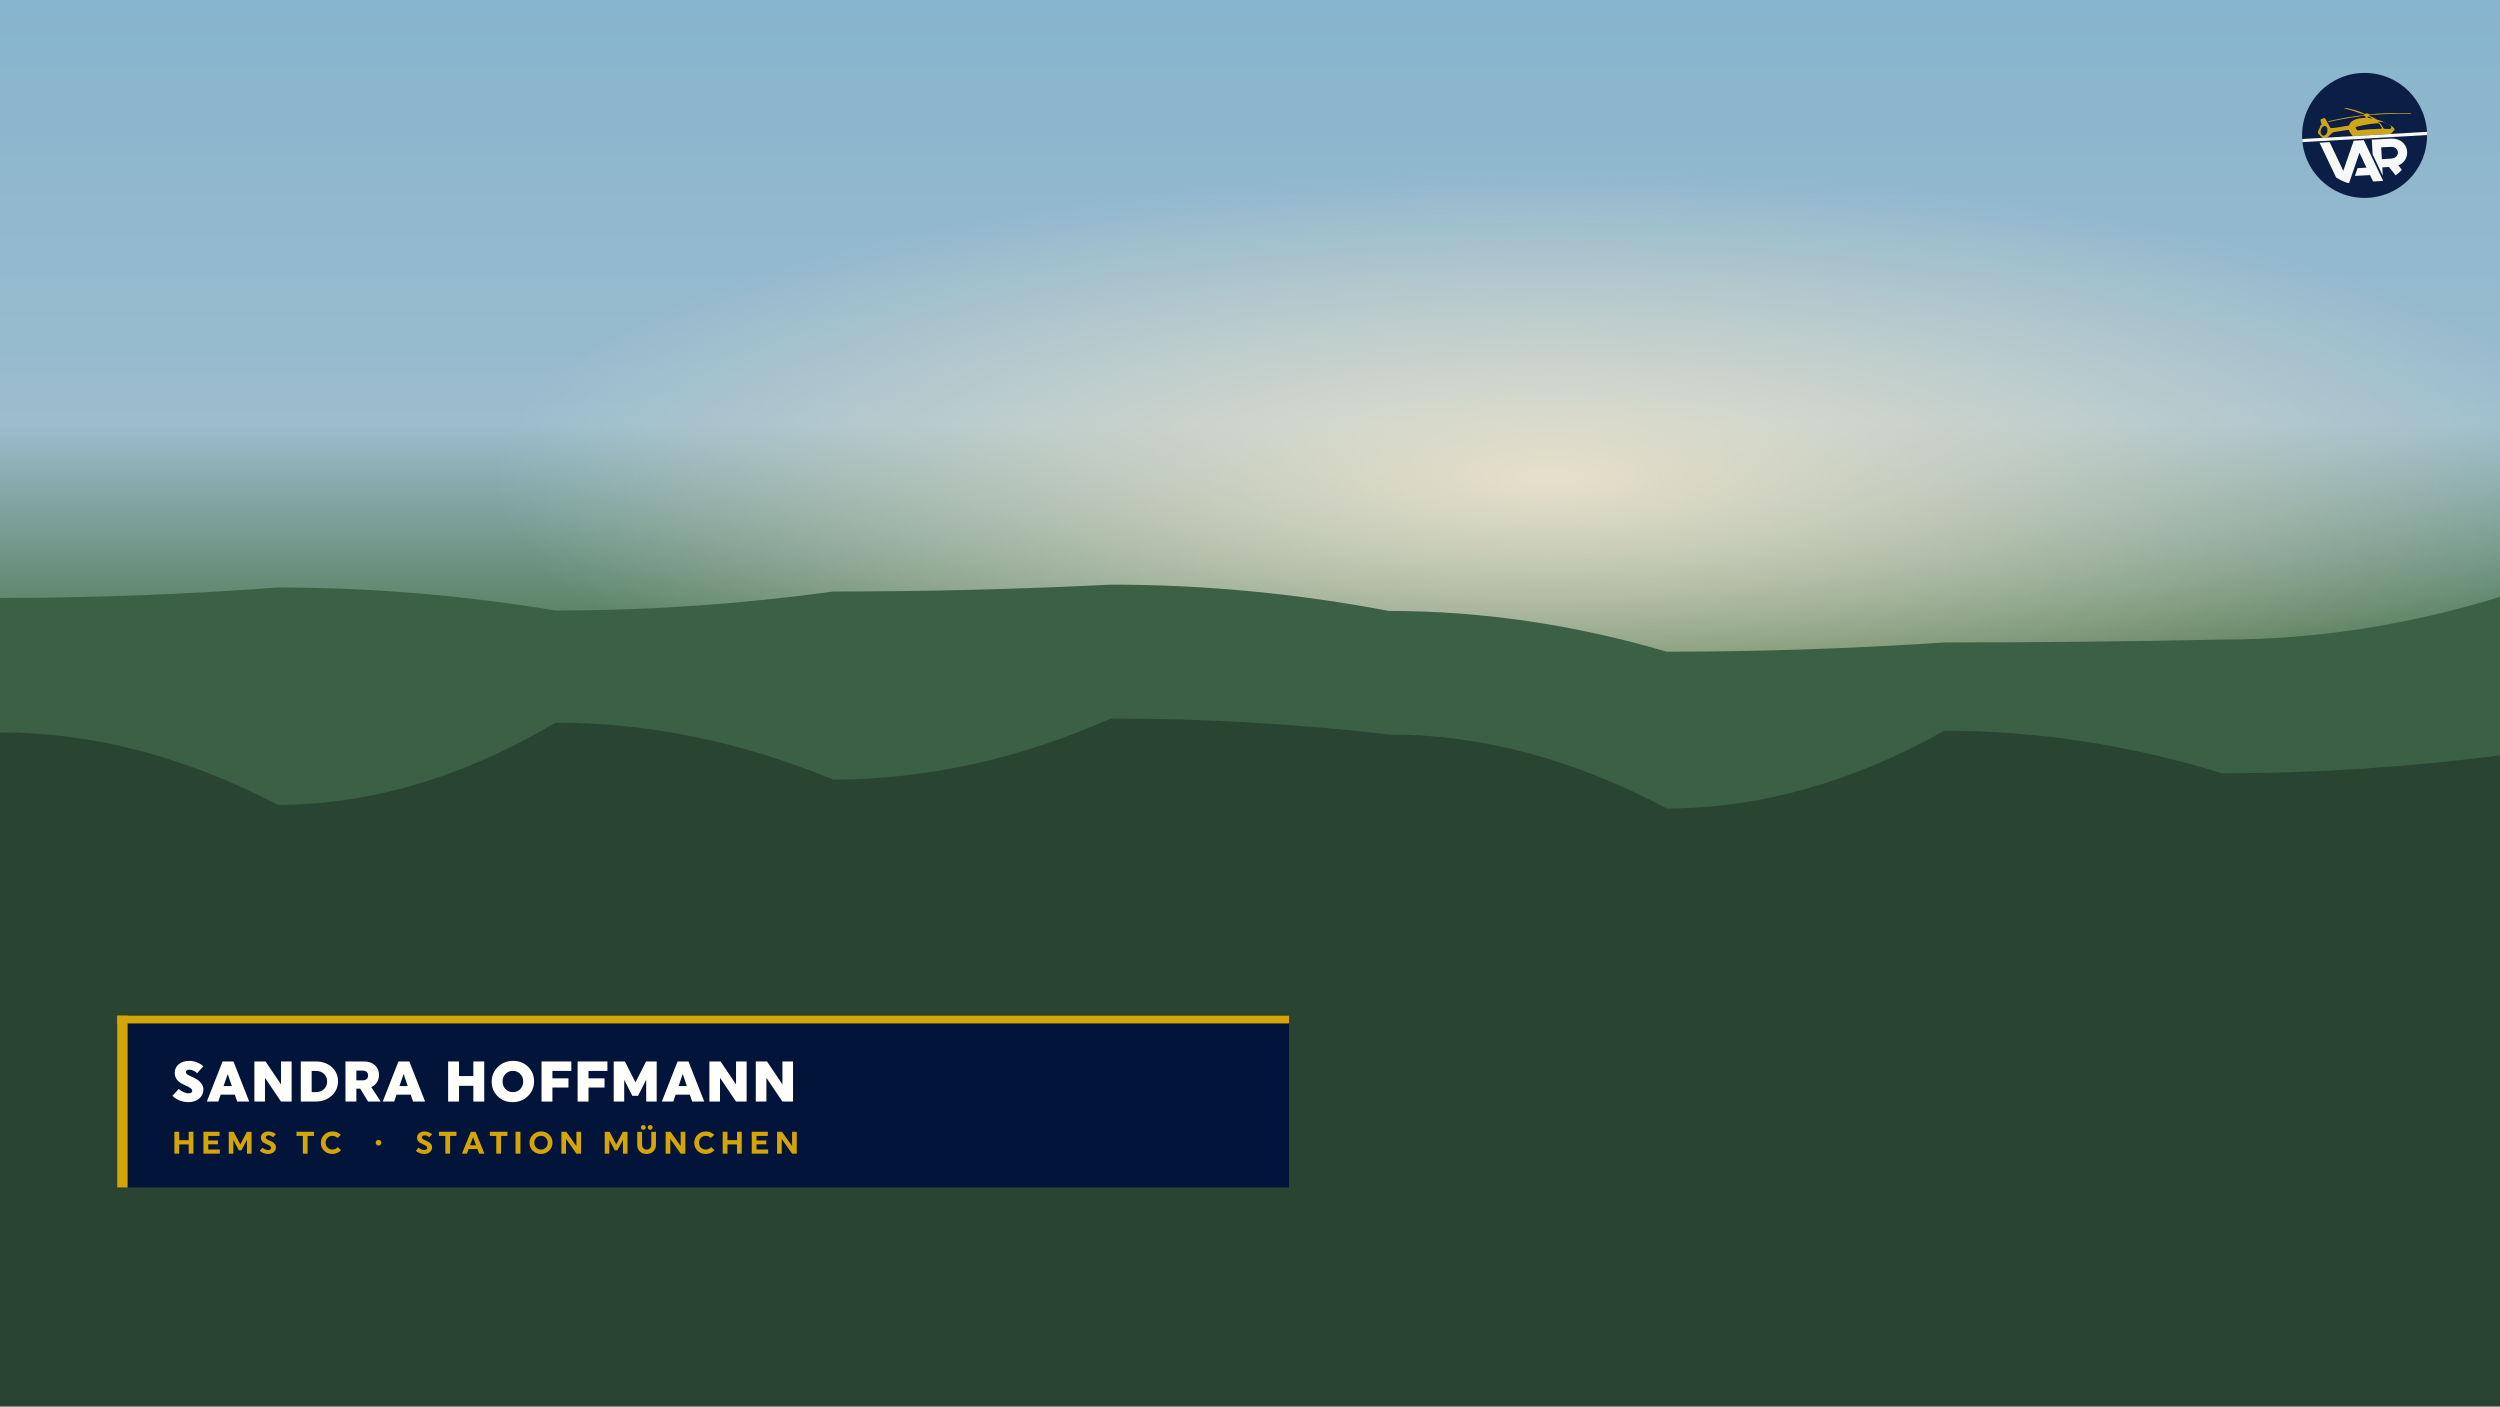
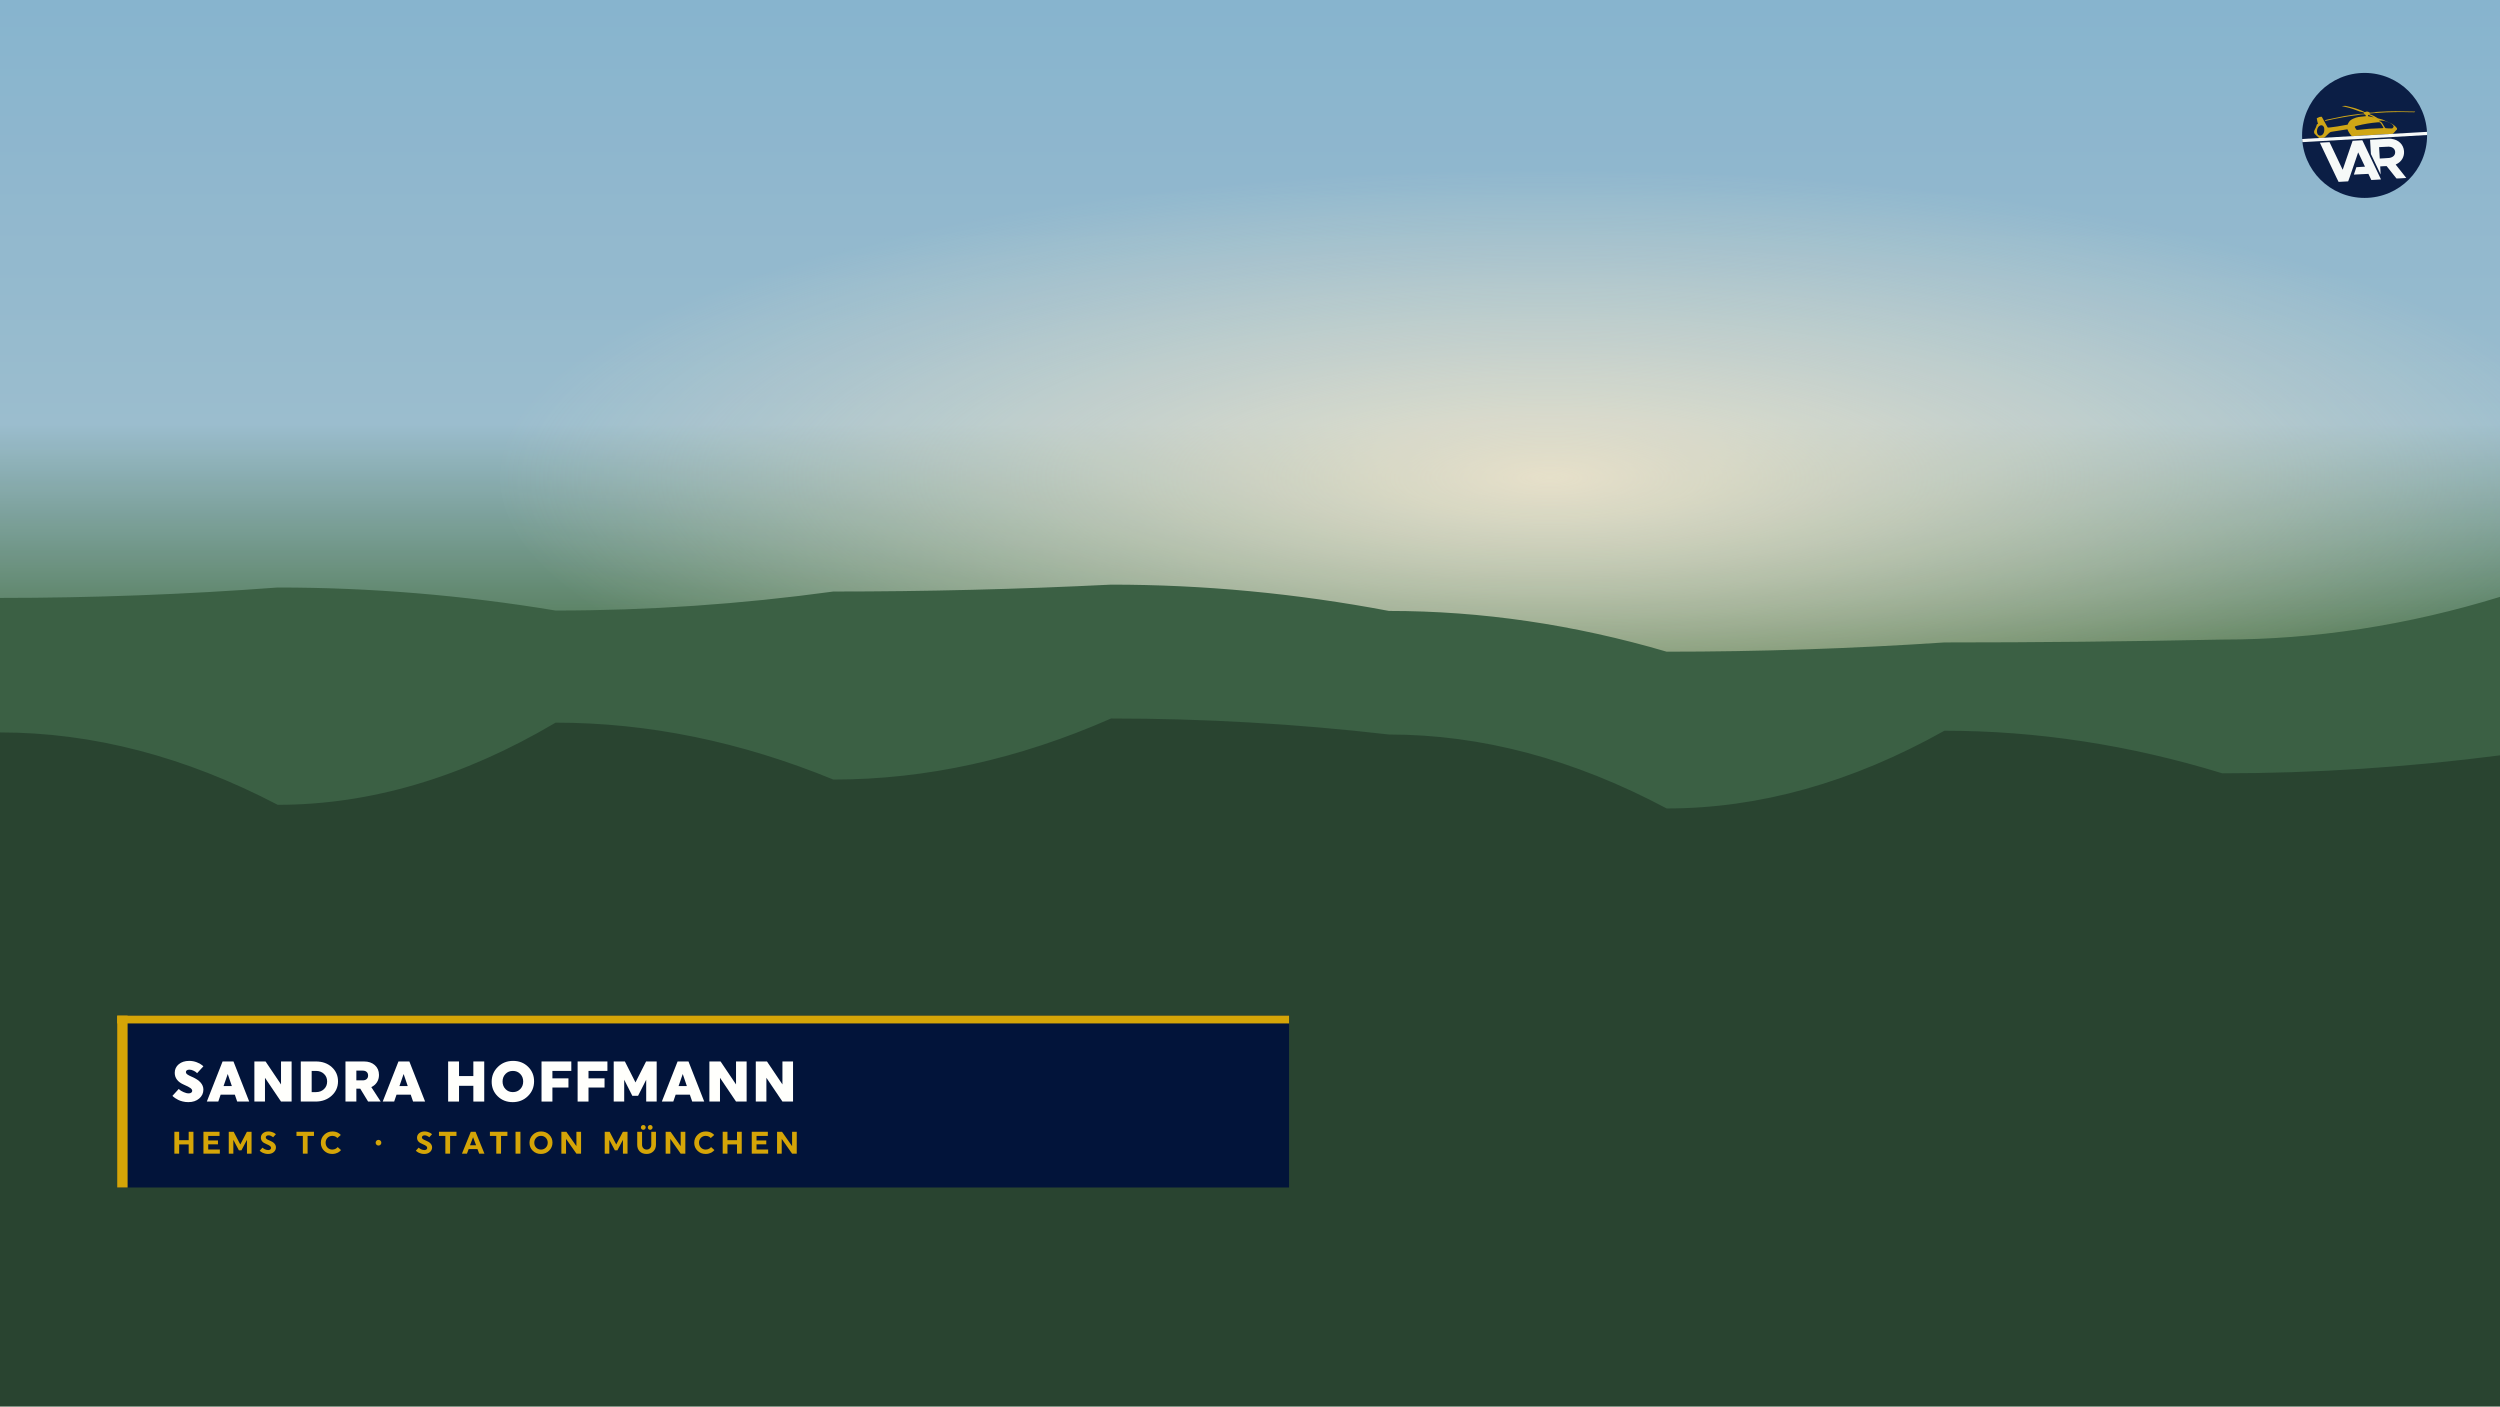
<svg xmlns="http://www.w3.org/2000/svg" viewBox="0 0 1920 1080" width="1920" height="1080">
  <defs>
    <linearGradient id="sc33" x1="0" y1="0" x2="0" y2="1">
      <stop offset="0%" stop-color="#93C3E0" />
      <stop offset="30%" stop-color="#A8CDDF" />
      <stop offset="48%" stop-color="#4E7A4A" />
      <stop offset="74%" stop-color="#335C36" />
      <stop offset="100%" stop-color="#1E3A22" />
    </linearGradient>
    <radialGradient id="sc33s">
      <stop offset="0%" stop-color="#FFF6DC" stop-opacity=".95" />
      <stop offset="100%" stop-color="#FFF6DC" stop-opacity="0" />
    </radialGradient>
  </defs>
  <rect width="1920" height="1080" fill="url(#sc33)" />
  <ellipse cx="1190" cy="367" rx="806" ry="238" fill="url(#sc33s)" />
  <path d="M0,1080 L0,459.2 Q106.7,459.2 213.3,451.2 Q320.0,451.2 426.7,468.9 Q533.3,468.9 640.0,454.3 Q746.7,454.3 853.3,449.0 Q960.0,449.0 1066.7,469.2 Q1173.3,469.2 1280.0,500.5 Q1386.7,500.5 1493.3,493.4 Q1600.0,493.4 1706.7,491.2 Q1813.3,491.2 1920.0,458.4 L1920,1080 Z" fill="#40684A" />
  <path d="M0,1080 L0,562.5 Q106.7,562.5 213.3,618.1 Q320.0,618.1 426.7,555.0 Q533.3,555.0 640.0,598.7 Q746.7,598.7 853.3,551.8 Q960.0,551.8 1066.7,564.1 Q1173.3,564.1 1280.0,620.9 Q1386.7,620.9 1493.3,561.2 Q1600.0,561.2 1706.7,593.9 Q1813.3,593.9 1920.0,580.1 L1920,1080 Z" fill="#2C4A34" />
  <rect width="1920" height="1080" fill="#000" opacity=".08" />
  <rect x="90" y="780" width="900" height="132" fill="#00113A" opacity=".94" />
  <rect x="90" y="780" width="900" height="6" fill="#D5A507" />
  <rect x="90" y="780" width="8" height="132" fill="#D5A507" />
  <g fill="#FFFFFC" transform="translate(132.0,846.0)">
    <path transform="translate(0.00,0) scale(0.044,-0.044)" d="M245.0 517.0Q245.0 493.0 267.0 475.5Q289.0 458.0 356.0 429.0Q550.0 345.0 550.0 208.0Q550.0 115.0 476.5 52.5Q403.0 -10.0 287.0 -10.0Q237.0 -10.0 189.5 1.5Q142.0 13.0 111.0 29.0Q80.0 45.0 56.0 61.0Q32.0 77.0 21.0 88.0L10.0 100.0L120.0 220.0Q129.0 211.0 144.5 198.5Q160.0 186.0 206.0 164.5Q252.0 143.0 295.0 143.0Q321.0 143.0 338.0 155.5Q355.0 168.0 355.0 187.0Q355.0 212.0 325.0 235.0Q295.0 258.0 209.0 295.0Q50.0 364.0 50.0 502.0Q50.0 593.0 120.0 651.5Q190.0 710.0 303.0 710.0Q372.0 710.0 434.0 686.0Q496.0 662.0 523.0 638.0L550.0 615.0L440.0 495.0Q434.0 502.0 422.0 512.5Q410.0 523.0 375.0 540.0Q340.0 557.0 305.0 557.0Q277.0 557.0 261.0 545.5Q245.0 534.0 245.0 517.0Z" />
    <path transform="translate(26.84,0) scale(0.044,-0.044)" d="M465.0 700.0 740.0 0.0H530.0L489.0 120.0H241.0L200.0 0.0H0.0L275.0 700.0ZM437.0 270.0 365.0 481.0 292.0 270.0Z" />
    <path transform="translate(60.28,0) scale(0.044,-0.044)" d="M535.0 0.0 255.0 415.0V0.0H70.0V700.0H265.0L535.0 299.0V700.0H720.0V0.0Z" />
    <path transform="translate(95.92,0) scale(0.044,-0.044)" d="M70.0 0.0V700.0H333.0Q502.0 700.0 611.0 601.5Q720.0 503.0 720.0 353.0Q720.0 203.0 608.0 101.5Q496.0 0.0 327.0 0.0ZM335.0 535.0H260.0V165.0H335.0Q420.0 165.0 475.0 217.0Q530.0 269.0 530.0 350.0Q530.0 431.0 475.0 483.0Q420.0 535.0 335.0 535.0Z" />
    <path transform="translate(130.24,0) scale(0.044,-0.044)" d="M70.0 0.0V700.0H393.0Q510.0 700.0 582.5 635.5Q655.0 571.0 655.0 465.0Q655.0 392.0 619.5 337.0Q584.0 282.0 521.0 252.0L685.0 0.0H465.0L328.0 225.0H260.0V0.0ZM370.0 540.0H260.0V370.0H370.0Q415.0 370.0 440.0 393.0Q465.0 416.0 465.0 455.0Q465.0 494.0 440.0 517.0Q415.0 540.0 370.0 540.0Z" />
    <path transform="translate(161.92,0) scale(0.044,-0.044)" d="M465.0 700.0 740.0 0.0H530.0L489.0 120.0H241.0L200.0 0.0H0.0L275.0 700.0ZM437.0 270.0 365.0 481.0 292.0 270.0Z" />
    <path transform="translate(209.09,0) scale(0.044,-0.044)" d="M510.0 0.0V275.0H260.0V0.0H70.0V700.0H260.0V445.0H510.0V700.0H700.0V0.0Z" />
    <path transform="translate(243.85,0) scale(0.044,-0.044)" d="M144.5 92.5Q40.0 195.0 40.0 347.0Q40.0 499.0 147.5 604.5Q255.0 710.0 413.0 710.0Q571.0 710.0 675.5 607.5Q780.0 505.0 780.0 353.0Q780.0 201.0 672.5 95.5Q565.0 -10.0 407.0 -10.0Q249.0 -10.0 144.5 92.5ZM281.0 482.0Q230.0 429.0 230.0 350.0Q230.0 271.0 281.0 218.0Q332.0 165.0 410.0 165.0Q488.0 165.0 539.0 218.0Q590.0 271.0 590.0 350.0Q590.0 429.0 539.0 482.0Q488.0 535.0 410.0 535.0Q332.0 535.0 281.0 482.0Z" />
    <path transform="translate(280.81,0) scale(0.044,-0.044)" d="M540.0 245.0H260.0V0.0H70.0V700.0H590.0V535.0H260.0V405.0H540.0Z" />
    <path transform="translate(308.53,0) scale(0.044,-0.044)" d="M540.0 245.0H260.0V0.0H70.0V700.0H590.0V535.0H260.0V405.0H540.0Z" />
    <path transform="translate(336.25,0) scale(0.044,-0.044)" d="M395.0 100.0 253.0 381.0V0.0H70.0V700.0H265.0L450.0 334.0L635.0 700.0H820.0V0.0H637.0V381.0L495.0 100.0Z" />
    <path transform="translate(376.29,0) scale(0.044,-0.044)" d="M465.0 700.0 740.0 0.0H530.0L489.0 120.0H241.0L200.0 0.0H0.0L275.0 700.0ZM437.0 270.0 365.0 481.0 292.0 270.0Z" />
    <path transform="translate(409.73,0) scale(0.044,-0.044)" d="M535.0 0.0 255.0 415.0V0.0H70.0V700.0H265.0L535.0 299.0V700.0H720.0V0.0Z" />
    <path transform="translate(445.37,0) scale(0.044,-0.044)" d="M535.0 0.0 255.0 415.0V0.0H70.0V700.0H265.0L535.0 299.0V700.0H720.0V0.0Z" />
  </g>
  <g fill="#D5A507" transform="translate(132.0,886.0)">
    <path transform="translate(0.00,0) scale(0.024,-0.024)" d="M538.0 0.0V295.0H233.0V0.0H80.0V700.0H233.0V431.0H538.0V700.0H690.0V0.0Z" />
    <path transform="translate(22.32,0) scale(0.024,-0.024)" d="M605.0 0.0H80.0V700.0H595.0V567.0H233.0V422.0H545.0V298.0H233.0V132.0H605.0Z" />
    <path transform="translate(41.76,0) scale(0.024,-0.024)" d="M405.0 105.0 227.0 441.0V0.0H80.0V700.0H237.0L449.0 294.0L661.0 700.0H810.0V0.0H663.0V441.0L485.0 105.0Z" />
    <path transform="translate(66.96,0) scale(0.024,-0.024)" d="M340.0 419.0Q540.0 341.0 540.0 200.0Q540.0 110.0 470.0 50.0Q400.0 -10.0 287.0 -10.0Q238.0 -10.0 192.5 1.0Q147.0 12.0 117.0 27.0Q87.0 42.0 64.0 57.5Q41.0 73.0 30.0 84.0L20.0 95.0L110.0 192.0Q113.0 189.0 119.0 183.5Q125.0 178.0 144.0 164.5Q163.0 151.0 183.5 141.0Q204.0 131.0 234.5 122.5Q265.0 114.0 295.0 114.0Q334.0 114.0 359.0 133.5Q384.0 153.0 384.0 183.0Q384.0 218.0 350.0 245.5Q316.0 273.0 225.0 310.0Q58.0 375.0 58.0 511.0Q58.0 598.0 125.0 654.0Q192.0 710.0 301.0 710.0Q344.0 710.0 384.0 700.5Q424.0 691.0 450.5 678.0Q477.0 665.0 498.0 652.0Q519.0 639.0 528.0 630.0L538.0 620.0L448.0 523.0Q441.0 530.0 429.0 540.5Q417.0 551.0 379.5 568.5Q342.0 586.0 303.0 586.0Q261.0 586.0 237.5 567.0Q214.0 548.0 214.0 523.0Q214.0 492.0 240.5 469.5Q267.0 447.0 340.0 419.0Z" />
    <path transform="translate(95.33,0) scale(0.024,-0.024)" d="M575.0 567.0H371.0V0.0H219.0V567.0H15.0V700.0H575.0Z" />
    <path transform="translate(113.33,0) scale(0.024,-0.024)" d="M415.0 710.0Q467.0 710.0 513.5 698.5Q560.0 687.0 590.0 670.5Q620.0 654.0 642.0 637.0Q664.0 620.0 674.0 608.0L684.0 597.0L572.0 499.0Q570.0 502.0 566.0 506.5Q562.0 511.0 547.0 523.0Q532.0 535.0 515.5 544.5Q499.0 554.0 471.0 561.5Q443.0 569.0 413.0 569.0Q320.0 569.0 259.0 506.0Q198.0 443.0 198.0 350.0Q198.0 256.0 259.0 193.0Q320.0 130.0 413.0 130.0Q445.0 130.0 474.0 138.5Q503.0 147.0 522.0 158.5Q541.0 170.0 555.0 182.0Q569.0 194.0 576.0 202.0L582.0 211.0L690.0 115.0Q686.0 110.0 679.0 101.5Q672.0 93.0 647.0 71.5Q622.0 50.0 592.0 33.5Q562.0 17.0 513.0 3.5Q464.0 -10.0 410.0 -10.0Q254.0 -10.0 149.5 92.5Q45.0 195.0 45.0 347.0Q45.0 499.0 152.0 604.5Q259.0 710.0 415.0 710.0Z" />
    <path transform="translate(155.30,0) scale(0.024,-0.024)" d="M141.0 441.0Q178.0 441.0 205.0 414.5Q232.0 388.0 232.0 350.0Q232.0 312.0 205.5 285.5Q179.0 259.0 141.0 259.0Q103.0 259.0 76.5 285.5Q50.0 312.0 50.0 350.0Q50.0 388.0 76.5 414.5Q103.0 441.0 141.0 441.0Z" />
    <path transform="translate(186.89,0) scale(0.024,-0.024)" d="M340.0 419.0Q540.0 341.0 540.0 200.0Q540.0 110.0 470.0 50.0Q400.0 -10.0 287.0 -10.0Q238.0 -10.0 192.5 1.0Q147.0 12.0 117.0 27.0Q87.0 42.0 64.0 57.5Q41.0 73.0 30.0 84.0L20.0 95.0L110.0 192.0Q113.0 189.0 119.0 183.5Q125.0 178.0 144.0 164.5Q163.0 151.0 183.5 141.0Q204.0 131.0 234.5 122.5Q265.0 114.0 295.0 114.0Q334.0 114.0 359.0 133.5Q384.0 153.0 384.0 183.0Q384.0 218.0 350.0 245.5Q316.0 273.0 225.0 310.0Q58.0 375.0 58.0 511.0Q58.0 598.0 125.0 654.0Q192.0 710.0 301.0 710.0Q344.0 710.0 384.0 700.5Q424.0 691.0 450.5 678.0Q477.0 665.0 498.0 652.0Q519.0 639.0 528.0 630.0L538.0 620.0L448.0 523.0Q441.0 530.0 429.0 540.5Q417.0 551.0 379.5 568.5Q342.0 586.0 303.0 586.0Q261.0 586.0 237.5 567.0Q214.0 548.0 214.0 523.0Q214.0 492.0 240.5 469.5Q267.0 447.0 340.0 419.0Z" />
    <path transform="translate(204.77,0) scale(0.024,-0.024)" d="M575.0 567.0H371.0V0.0H219.0V567.0H15.0V700.0H575.0Z" />
    <path transform="translate(222.77,0) scale(0.024,-0.024)" d="M356.0 525.0 258.0 268.0H453.0ZM436.0 700.0 720.0 0.0H552.0L496.0 147.0H216.0L160.0 0.0H0.0L284.0 700.0Z" />
    <path transform="translate(243.89,0) scale(0.024,-0.024)" d="M575.0 567.0H371.0V0.0H219.0V567.0H15.0V700.0H575.0Z" />
    <path transform="translate(261.89,0) scale(0.024,-0.024)" d="M85.0 0.0V700.0H242.0V0.0Z" />
    <path transform="translate(273.58,0) scale(0.024,-0.024)" d="M413.0 130.0Q505.0 130.0 566.5 193.0Q628.0 256.0 628.0 350.0Q628.0 443.0 566.5 506.0Q505.0 569.0 413.0 569.0Q320.0 569.0 259.0 506.0Q198.0 443.0 198.0 350.0Q198.0 256.0 259.0 193.0Q320.0 130.0 413.0 130.0ZM152.0 604.5Q259.0 710.0 415.0 710.0Q571.0 710.0 675.5 607.0Q780.0 504.0 780.0 352.0Q780.0 200.0 673.0 95.0Q566.0 -10.0 410.0 -10.0Q254.0 -10.0 149.5 92.5Q45.0 195.0 45.0 347.0Q45.0 499.0 152.0 604.5Z" />
    <path transform="translate(297.22,0) scale(0.024,-0.024)" d="M561.0 0.0 229.0 472.0V0.0H80.0V700.0H238.0L561.0 240.0V700.0H710.0V0.0Z" />
    <path transform="translate(330.50,0) scale(0.024,-0.024)" d="M405.0 105.0 227.0 441.0V0.0H80.0V700.0H237.0L449.0 294.0L661.0 700.0H810.0V0.0H663.0V441.0L485.0 105.0Z" />
    <path transform="translate(355.70,0) scale(0.024,-0.024)" d="M520.0 700.0H670.0V290.0Q670.0 156.0 586.0 73.0Q502.0 -10.0 368.0 -10.0Q233.0 -10.0 151.5 70.5Q70.0 151.0 70.0 285.0V700.0H225.0V290.0Q225.0 218.0 266.0 174.0Q307.0 130.0 373.0 130.0Q439.0 130.0 479.5 174.0Q520.0 218.0 520.0 290.0ZM562.0 840.0Q562.0 808.0 539.5 785.5Q517.0 763.0 485.0 763.0Q452.0 763.0 430.5 784.5Q409.0 806.0 409.0 839.0Q409.0 872.0 431.0 894.0Q453.0 916.0 486.0 916.0Q519.0 916.0 540.5 894.5Q562.0 873.0 562.0 840.0ZM341.0 840.0Q341.0 808.0 318.5 785.5Q296.0 763.0 264.0 763.0Q231.0 763.0 209.5 784.5Q188.0 806.0 188.0 839.0Q188.0 872.0 210.0 894.0Q232.0 916.0 265.0 916.0Q298.0 916.0 319.5 894.5Q341.0 873.0 341.0 840.0Z" />
    <path transform="translate(377.30,0) scale(0.024,-0.024)" d="M561.0 0.0 229.0 472.0V0.0H80.0V700.0H238.0L561.0 240.0V700.0H710.0V0.0Z" />
    <path transform="translate(400.10,0) scale(0.024,-0.024)" d="M415.0 710.0Q467.0 710.0 513.5 698.5Q560.0 687.0 590.0 670.5Q620.0 654.0 642.0 637.0Q664.0 620.0 674.0 608.0L684.0 597.0L572.0 499.0Q570.0 502.0 566.0 506.5Q562.0 511.0 547.0 523.0Q532.0 535.0 515.5 544.5Q499.0 554.0 471.0 561.5Q443.0 569.0 413.0 569.0Q320.0 569.0 259.0 506.0Q198.0 443.0 198.0 350.0Q198.0 256.0 259.0 193.0Q320.0 130.0 413.0 130.0Q445.0 130.0 474.0 138.5Q503.0 147.0 522.0 158.5Q541.0 170.0 555.0 182.0Q569.0 194.0 576.0 202.0L582.0 211.0L690.0 115.0Q686.0 110.0 679.0 101.5Q672.0 93.0 647.0 71.5Q622.0 50.0 592.0 33.5Q562.0 17.0 513.0 3.5Q464.0 -10.0 410.0 -10.0Q254.0 -10.0 149.5 92.5Q45.0 195.0 45.0 347.0Q45.0 499.0 152.0 604.5Q259.0 710.0 415.0 710.0Z" />
    <path transform="translate(421.10,0) scale(0.024,-0.024)" d="M538.0 0.0V295.0H233.0V0.0H80.0V700.0H233.0V431.0H538.0V700.0H690.0V0.0Z" />
    <path transform="translate(443.42,0) scale(0.024,-0.024)" d="M605.0 0.0H80.0V700.0H595.0V567.0H233.0V422.0H545.0V298.0H233.0V132.0H605.0Z" />
    <path transform="translate(462.86,0) scale(0.024,-0.024)" d="M561.0 0.0 229.0 472.0V0.0H80.0V700.0H238.0L561.0 240.0V700.0H710.0V0.0Z" />
  </g>
  <g opacity=".92">
    <g transform="translate(1768,56) scale(0.1875)">
      <defs>
        <clipPath id="n1b34">
          <circle cx="256" cy="256" r="256" />
        </clipPath>
      </defs>
      <g clip-path="url(#n1b34)">
        <circle cx="256" cy="256" r="256" fill="#00113A" />
-         <g fill="#D5A507" transform="translate(65.00,144.25) scale(0.382)">
+         <g fill="#D5A507" transform="translate(49.00,134.89) scale(0.414)">
          <path d="M35.7 305.27C27.86 297.99 20 290.67 18.23 289.02C12.94 284.07 7.26 277.76 2.59 271.63C1.3 269.94 1.3 269.94 0.67 259.67C0.04 249.4 0.04 249.4 3.21 243.43C17.85 215.93 25.31 198.26 26.9 187.33C27.45 183.58 26.65 184.36 34.25 180.13C39.92 176.97 39.91 176.98 39.91 175.49C39.91 173.85 39.02 172.61 37.83 172.6C37.11 172.6 37.81 175.22 31.69 149.81C26.64 128.87 26.11 126.2 26.67 124.15C27.12 122.49 32.62 119.37 41.13 115.95C46.53 113.78 47.49 113.3 48.58 112.26C50.67 110.26 58.97 108.69 71.24 107.99C77.19 107.64 74.98 104.81 89.29 131.15C96.15 143.79 105.73 161.29 110.57 170.04C115.41 178.79 120.75 188.62 122.44 191.88C129.48 205.52 134.23 213.21 136.29 214.34C139.72 216.22 170.18 212.83 229.23 204.01C250.02 200.91 306.75 190.88 330.23 186.17C332.66 185.68 332.66 185.68 333.54 183.12C338.5 168.63 350.1 151.3 360.17 143.32C372.8 133.3 397.13 121.34 414.41 116.63C435.84 110.79 444.66 109.17 464.81 107.34C479.81 105.98 511.76 102.62 512.05 102.38C512.08 102.36 511.65 99.49 511.1 96.01C510.1 89.68 510.1 89.68 506.87 88.58C502.65 87.13 501 86.26 499.45 84.67C498.18 83.37 498.18 83.37 487.88 83.75C459.05 84.82 451.08 85.73 441.9 89.01C435.4 91.33 435.45 91.31 428.8 91.97C362.81 98.45 214.12 125.11 126.21 146.21C111.13 149.83 109.91 149.82 109.35 146.09C108.62 141.18 110.96 140.04 130.7 135.68C199.78 120.43 262.82 107.4 294.63 101.81C336.98 94.36 431.41 81.22 452.54 79.84C455.13 79.67 462.05 79.18 467.91 78.75C473.77 78.33 480.74 77.91 483.41 77.82C496.02 77.41 495.76 77.44 495.55 76.49C495.44 76.03 495.28 74.08 495.18 72.17C495.01 68.69 495.01 68.69 493.75 68.38C493.06 68.2 491.24 67.34 489.71 66.47C482.4 62.32 482.87 62.48 475.05 61.23C461.69 59.09 454.17 57.41 449.82 55.59C448.42 55 444.91 53.47 442.02 52.19C431.61 47.57 418.28 42.66 392.8 34.08C364.87 24.67 339.59 17.5 311.76 11.09C299.95 8.37 299.99 8.38 290.21 6.6C279.38 4.63 274.04 3.36 274.55 2.87C275.14 2.3 289.73 0.65 297.88 0.23C311.16 -0.46 311.55 -0.4 341.15 6.74C389.7 18.46 402.15 22.04 437.97 34.58C462.99 43.33 472.02 47.05 486.52 54.55C489.7 56.2 494.13 58.47 496.36 59.59C498.58 60.72 500.74 61.86 501.14 62.13C501.87 62.62 501.89 62.62 504.82 61.38C519.4 55.23 529.43 55.03 540.79 60.69C546.35 63.46 548.17 64.78 548.98 66.6C549.58 67.97 555.31 67.94 575.92 66.45C598.39 64.83 598.39 64.83 607.34 62.29C614.29 60.32 614.14 60.33 639.56 58.79C703.41 54.93 756.26 53.13 806.36 53.13C858.12 53.13 977.54 55.09 996.82 56.26C1000.43 56.48 1001.17 58.14 998.71 60.49C995.29 63.76 991.43 63.94 948.73 62.85C873.08 60.91 856.08 60.83 788.97 62.17C722.22 63.5 694.67 64.8 620.01 70.11C613.86 70.55 607 70.98 604.77 71.07C591.89 71.59 573.5 73.35 567.47 74.64C561.97 75.82 561.32 75.9 556.36 76.04C551.11 76.19 551.11 76.19 550.94 78.75C550.84 80.16 550.57 81.77 550.34 82.33C550.01 83.11 549.99 83.38 550.24 83.47C550.42 83.53 553.42 84.55 556.9 85.72C560.39 86.9 566.25 88.96 569.93 90.32C573.61 91.67 576.74 92.77 576.89 92.77C580.14 92.77 614.7 111.79 625.81 119.69C630.93 123.34 630.93 123.34 636.87 124.75C672.02 133.12 689.95 139.38 701.29 147.24C705.18 149.93 705.18 149.93 720.24 155.31C752.95 166.98 765.35 173.35 790.99 191.66C799.5 197.73 816.67 214.97 819.64 220.42C823.42 227.36 820.75 237.21 814.42 239.63C811.9 240.59 812.26 240.2 804.25 250.61C795.46 262.02 780.6 276.24 776.87 276.82C775.66 277 373.53 299.94 373.25 299.84C371.87 299.33 359.32 284.34 355.46 278.59C344.66 262.51 338.75 252.16 334.39 241.69C332.21 236.45 330.36 232.1 330.28 232.02C329.97 231.71 213.68 249.73 187.97 254.08C164.08 258.12 163.13 258.35 158.5 261.43C151.54 266.06 146.73 270.44 129.11 288.18C98.73 318.77 105.03 315.29 77.25 316.85C63.91 317.61 52.31 318.29 51.48 318.37C49.96 318.52 49.96 318.52 35.7 305.27ZM65.16 294.35C83.73 291.12 97.51 273.39 100.91 248.38C101.38 244.97 101.37 230.17 100.9 226C99.56 213.99 98.8 211.61 94.02 204.55C76.64 178.83 40.43 194.92 31.18 232.47C22.2 268.91 38.7 298.96 65.16 294.35ZM426.51 238.42C508.82 228.76 585.47 223.14 652.64 221.81C692.24 221.03 690.56 222.48 677.71 200.11C656.08 162.43 653.86 160.82 626.75 163.14C557.73 169.02 495.94 179.34 427.86 196.36C408.78 201.13 406.7 201.91 404.56 205.13C401.84 209.25 402.31 210.47 412.79 226.27C421.54 239.45 421.09 239.05 426.51 238.42ZM771.34 224.12C780.47 221.3 789.76 206.88 786.96 199.86C783.31 190.7 764.16 174.62 748.38 167.48C741.64 164.43 718.63 155.97 707.64 152.51C687.74 146.23 651.12 143.59 643.34 147.88C640.63 149.37 642.43 150.74 649.96 152.91C662.3 156.47 670.56 163.87 679.03 178.98C687.23 193.6 699.29 212.89 702.16 215.99C707.1 221.32 707.66 221.47 727.59 222.62C764.71 224.76 768.81 224.9 771.34 224.12ZM591.15 114.24C591.15 114.08 588 112.11 584.82 110.28C578.3 106.55 556.35 96.34 545.07 91.8C543.08 91 540.82 89.97 540.03 89.52C537.82 88.26 535.19 88.74 534.96 90.44C534.72 92.22 534.14 101.92 534.27 102.04C534.33 102.09 541.55 103.67 550.3 105.55C559.05 107.43 571.61 110.17 578.21 111.63C589.8 114.19 591.15 114.47 591.15 114.24Z" fill-rule="evenodd" />
        </g>
        <g transform="translate(256,256) rotate(-3.275)">
          <rect x="-614.4" y="0" width="1228.8" height="13" fill="#FFFFFC" />
        </g>
        <g transform="rotate(-3.275 256 256)">
          <defs>
            <clipPath id="wc1b34">
              <circle cx="256" cy="256" r="249.00" />
            </clipPath>
          </defs>
          <g clip-path="url(#wc1b34)">
-             <g fill="#FFFFFC" transform="translate(70.26,275.00) scale(0.35591)">
-               <path d="M289.74 479.69C249.1 462.82 211.02 441.92 174.82 416.64C167.25 411.34 167.25 411.34 166.37 409.23C162.93 400.93 0.18 1.51 0.07 1.11C-0.06 0.62 2.84 0.59 58.01 0.59L116.09 0.59L185.06 170.03C222.99 263.22 254.1 339.51 254.19 339.56C254.28 339.61 285.4 263.37 323.34 170.12C384.28 20.39 392.41 0.59 392.96 0.59C393.29 0.59 393.7 0.46 393.87 0.29C394.06 0.1 413.57 0.02 451.79 0.07L509.42 0.15L544.76 86.85C564.2 134.53 608.31 242.75 642.78 327.34C677.26 411.92 705.52 481.23 705.59 481.35C705.67 481.47 679.54 481.57 647.54 481.57L589.35 481.57L573.97 443.75L558.58 405.93L471.57 405.85C423.71 405.81 384.55 405.68 384.54 405.56C384.54 405.44 392.39 385.74 402 361.78L419.45 318.23L471.2 318.41C515.7 318.56 522.93 318.53 522.79 318.17C522.7 317.94 506.67 278.74 487.17 231.05C467.67 183.37 451.59 144.02 451.43 143.62C451.18 142.97 450.83 143.66 448.49 149.51C443.95 160.87 401.02 266.69 388.38 297.7C381.77 313.92 368.25 347.1 358.35 371.42C348.45 395.75 334.26 430.59 326.81 448.84L313.26 482.01L304.45 482.08C295.64 482.14 295.64 482.14 289.74 479.69ZM816.71 375.56L781.33 325.28L743.07 325.27L704.81 325.27L704.73 373.84L704.66 422.41L653.27 296.34L601.89 170.27L601.89 85.28L601.89 0.29L714.76 0.3C833.83 0.3 832.21 0.29 844 1.6C928.95 11.07 989.75 66.44 998.79 142.58C1007.87 219.03 965.21 287.28 892.44 312.78C891.58 313.08 890.89 313.43 890.89 313.56C890.89 313.69 899.25 325.68 909.48 340.21C925.33 362.72 928.01 366.68 927.69 367.07C925.15 370.14 900.18 391.1 887.5 400.82C876.27 409.42 854.38 424.97 852.46 425.7C852.24 425.79 838.37 406.35 816.71 375.56ZM814.95 230.6C864.01 227.69 894.92 200 893.44 160.28C892.13 125.15 865.53 100.73 822.91 95.56C816.39 94.77 809.35 94.67 758.26 94.67L704.81 94.66L704.81 162.78L704.81 230.91L757.37 230.9C789.22 230.9 811.91 230.78 814.95 230.6Z" fill-rule="evenodd" />
+             <g fill="#FFFFFC" transform="translate(71.50,275.00) scale(0.34501)">
+               <path d="M195.1 478.09C193.93 477.63 193.3 476.14 173.69 427.85C169.31 417.07 161.96 399.04 157.36 387.77C144.85 357.16 130.53 321.99 124.7 307.6C121.86 300.58 116.25 286.82 112.24 277.02C99.77 246.52 89.4 221.12 84.01 207.84C76.29 188.85 63.1 156.48 36.82 92.04C5.35 14.87 0 1.67 0 1.08C0 0.81 25.85 0.66 57.45 0.74L114.9 0.89L119.73 12.77C122.38 19.3 128.74 34.93 133.87 47.51C145.14 75.16 159.52 110.48 170.14 136.58C174.45 147.19 182.06 165.9 187.05 178.15C196.26 200.76 206.8 226.67 220.74 260.99C224.99 271.44 230.49 284.93 232.96 290.97C235.43 297.02 240.44 309.31 244.09 318.29C251.9 337.51 251.75 337.2 252.42 336.01C252.69 335.53 256.69 325.8 261.33 314.39C269.84 293.41 277.55 274.47 295.12 231.29C300.44 218.23 308.05 199.52 312.04 189.73C318.74 173.26 325.93 155.59 346.48 105.11C350.8 94.49 358.42 75.79 363.41 63.54C368.4 51.29 376.16 32.19 380.66 21.08L388.83 0.89L446.64 0.59C478.44 0.43 504.66 0.45 504.91 0.64C505.16 0.82 508.67 9.11 512.7 19.04C516.73 28.98 524.11 47.13 529.11 59.38C541.84 90.6 555.55 124.24 565.9 149.64C570.75 161.56 578.1 179.6 582.23 189.73C586.36 199.85 593.99 218.56 599.17 231.29C604.36 244.03 612.91 265.01 618.18 277.91C633.59 315.68 644.01 341.24 650.83 358.08C654.35 366.73 659.95 380.49 663.29 388.66C666.63 396.82 673.22 412.99 677.95 424.58C682.68 436.18 689.46 452.8 693.03 461.52C696.6 470.24 699.52 477.52 699.52 477.7C699.52 477.88 673.66 478.03 642.04 478.03L584.56 478.03L581.68 471.05C577.2 460.19 560.23 418.53 557.18 410.93C555.68 407.17 554.19 403.76 553.87 403.36C553.42 402.77 535.39 402.61 467.27 402.61C419.95 402.61 381.24 402.46 381.24 402.26C381.24 402.07 384.56 393.72 388.61 383.71C396.8 363.5 408.21 335.11 412.82 323.49L415.81 315.92L467.08 315.77L518.34 315.62L513.87 304.63C511.41 298.59 505.44 283.89 500.59 271.97C495.75 260.05 487.88 240.68 483.1 228.92C478.32 217.16 470.83 198.72 466.45 187.95C450.59 148.87 447.82 142.25 447.34 142.09C447.07 142 445.2 146.13 443.18 151.28C441.16 156.42 434.67 172.52 428.75 187.05C422.83 201.59 414.81 221.36 410.93 231C407.04 240.63 399.56 259.07 394.3 271.97C376.24 316.27 366.82 339.41 358.64 359.56C345.14 392.83 338.8 408.42 330.37 429.04C311.03 476.38 310.36 477.95 309.1 478.28C307.23 478.79 196.4 478.6 195.1 478.09ZM881.95 474.91C879.81 472 876.03 466.65 856.48 438.84C852.23 432.79 840.49 416.09 830.38 401.72C820.26 387.35 807.21 368.78 801.36 360.45C784.84 336.91 776.14 324.62 775.21 323.48C774.4 322.5 772.01 322.45 736.79 322.59L699.23 322.74L698.93 370.83L698.63 418.92L690.21 398.15C685.57 386.72 677.74 367.49 672.81 355.4C667.87 343.32 660.52 325.28 656.47 315.32C652.42 305.36 644.8 286.65 639.54 273.75C634.28 260.85 625.94 240.41 621.01 228.33C616.08 216.24 608.68 198.2 604.57 188.24L597.09 170.13L596.94 85.03L596.79 -0.07L711.55 0.16C835.48 0.41 832.04 0.32 850.36 3.58C934.1 18.49 989.12 78.21 991.5 156.77C993.56 225.09 954.38 283.51 889.7 308.51C886.35 309.81 883.62 311.05 883.61 311.28C883.61 311.67 888.25 318.33 910.61 350.06C915.44 356.92 922.68 367.21 926.69 372.92C930.71 378.64 938.14 389.19 943.21 396.38C948.28 403.56 955.61 413.98 959.5 419.54C963.39 425.09 972.96 438.72 980.78 449.82C999.57 476.5 1000 477.12 1000 477.61C1000 477.84 973.95 478.03 942.12 478.03C884.24 478.03 884.24 478.03 881.95 474.91ZM812.44 228.62C858.16 224.16 885.99 198.77 885.99 161.52C885.99 130.34 865.44 106.28 831.53 97.74C817.42 94.19 818.24 94.23 756.09 93.98L698.93 93.75L698.93 161.48L698.93 229.22L752.61 229.22C784.27 229.22 808.81 228.97 812.44 228.62Z" fill-rule="evenodd" />
            </g>
          </g>
        </g>
      </g>
    </g>
  </g>
</svg>
